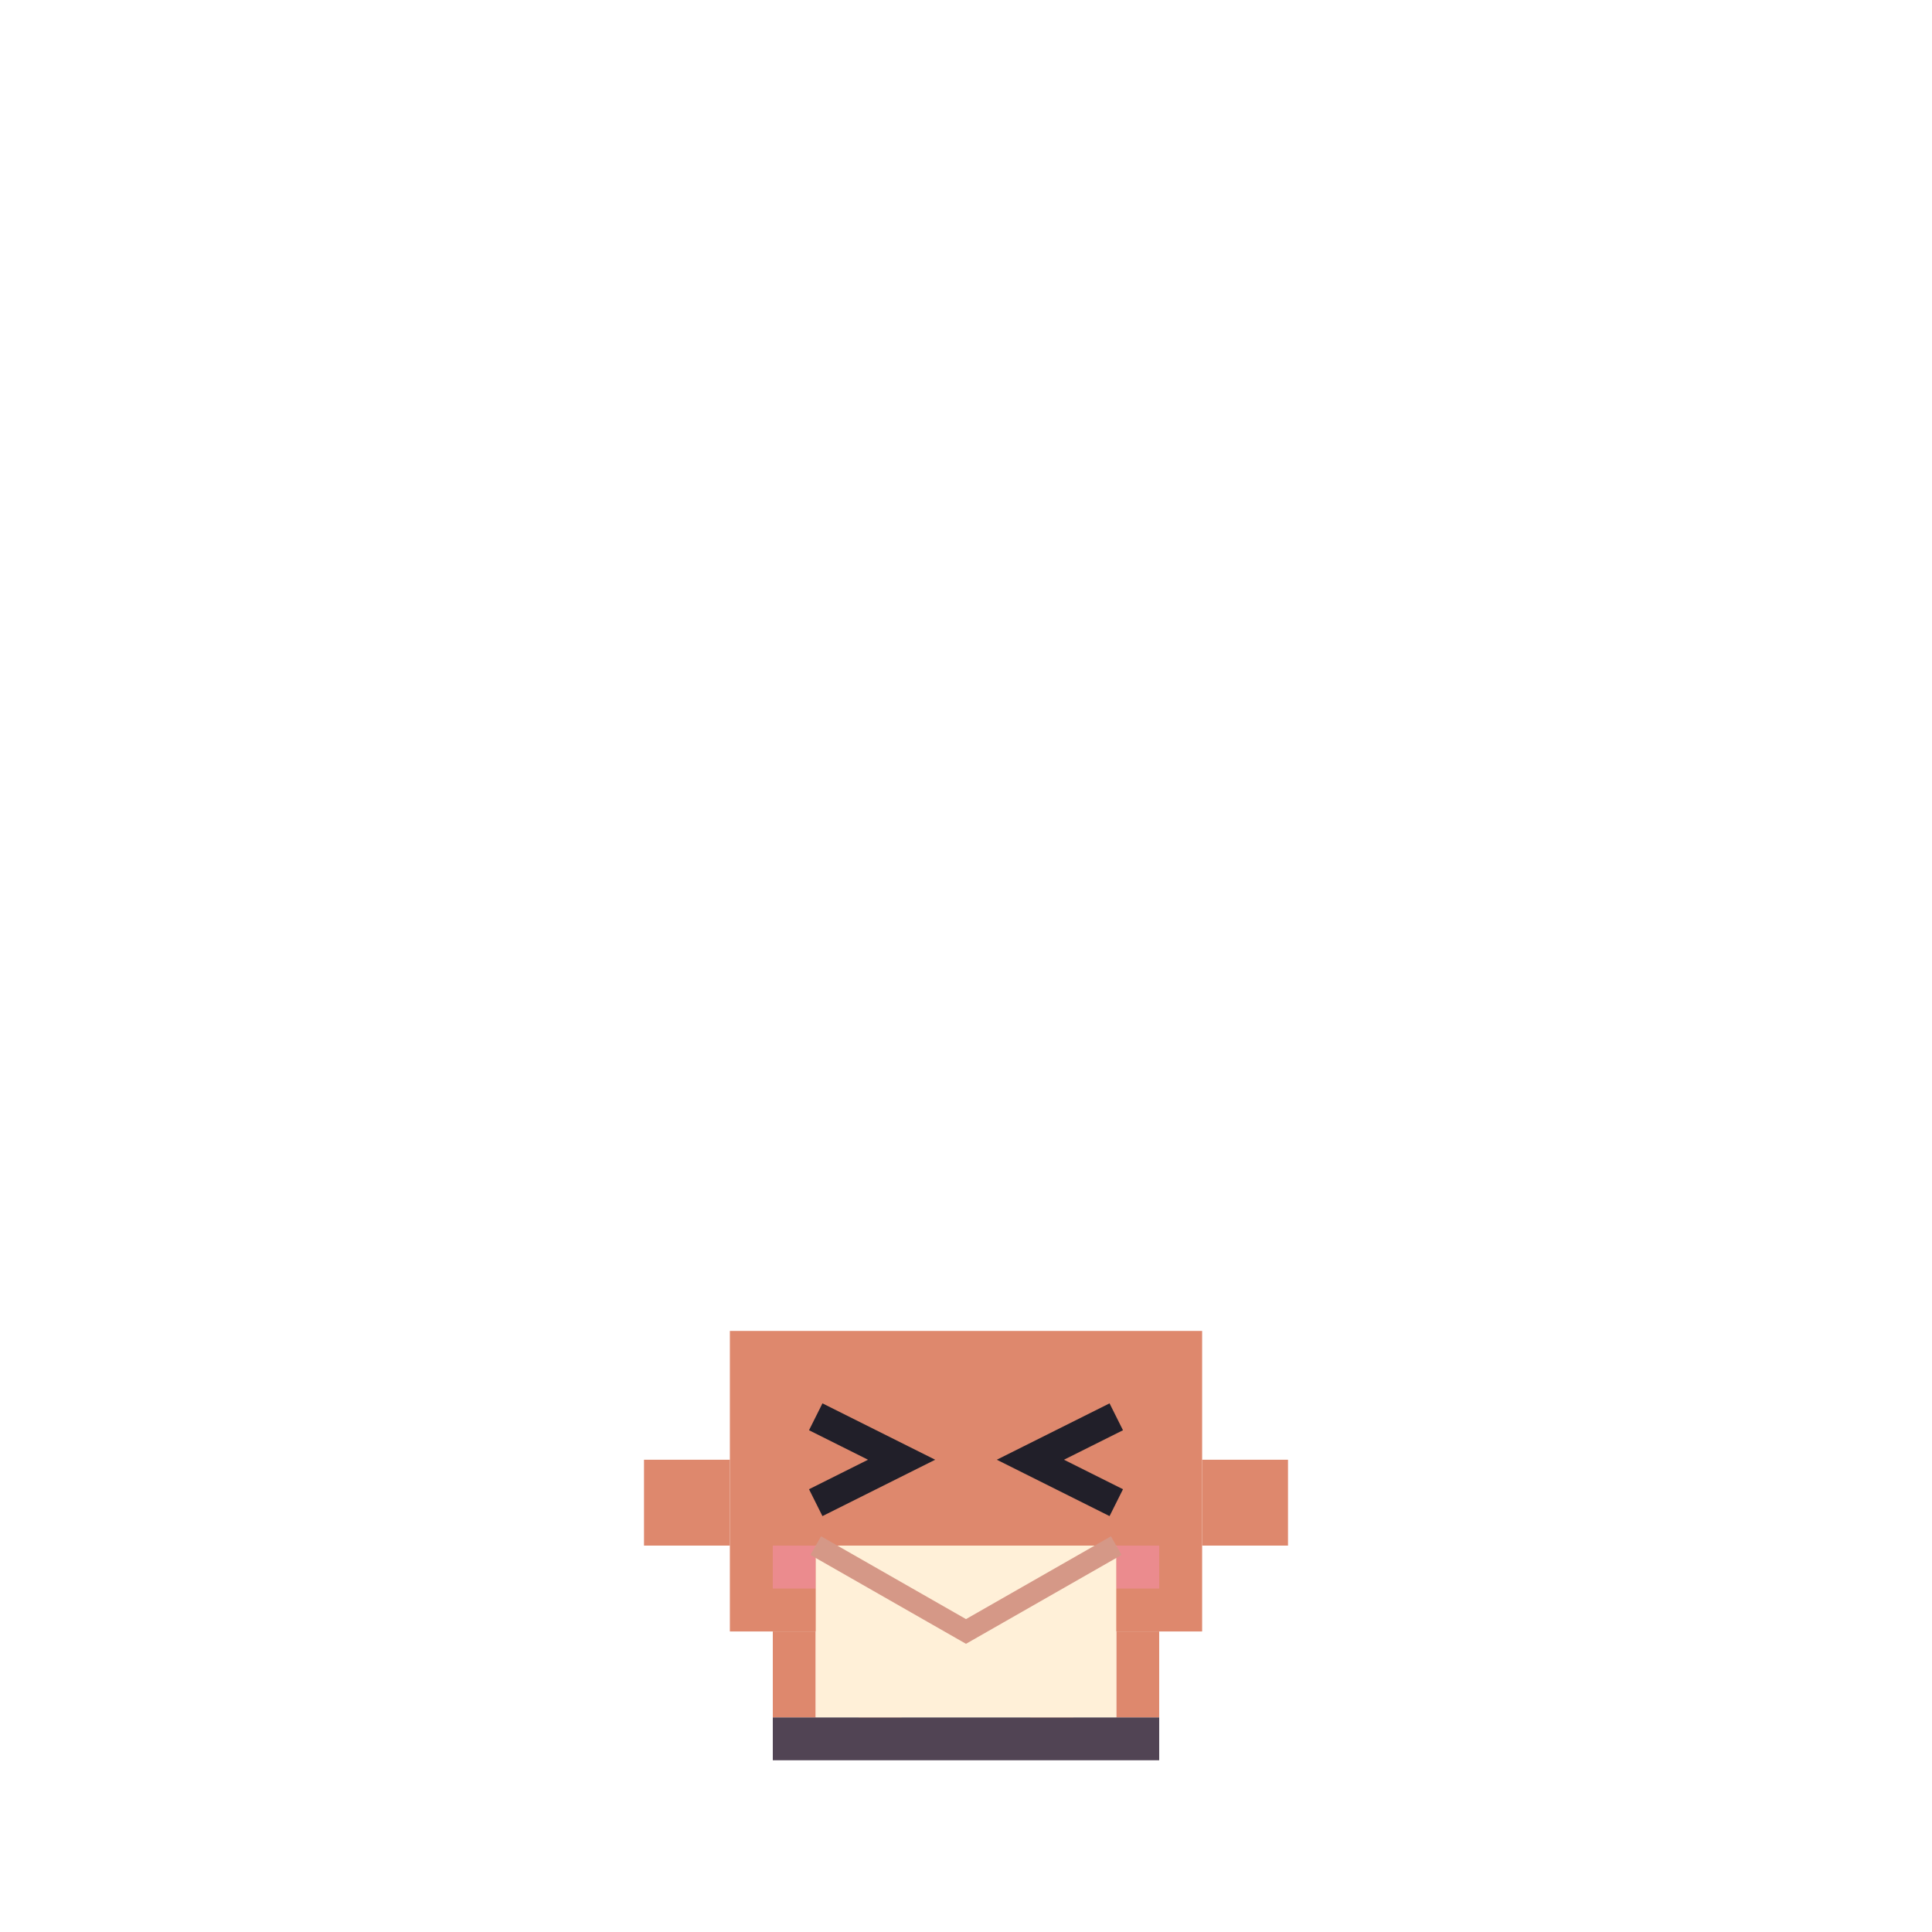
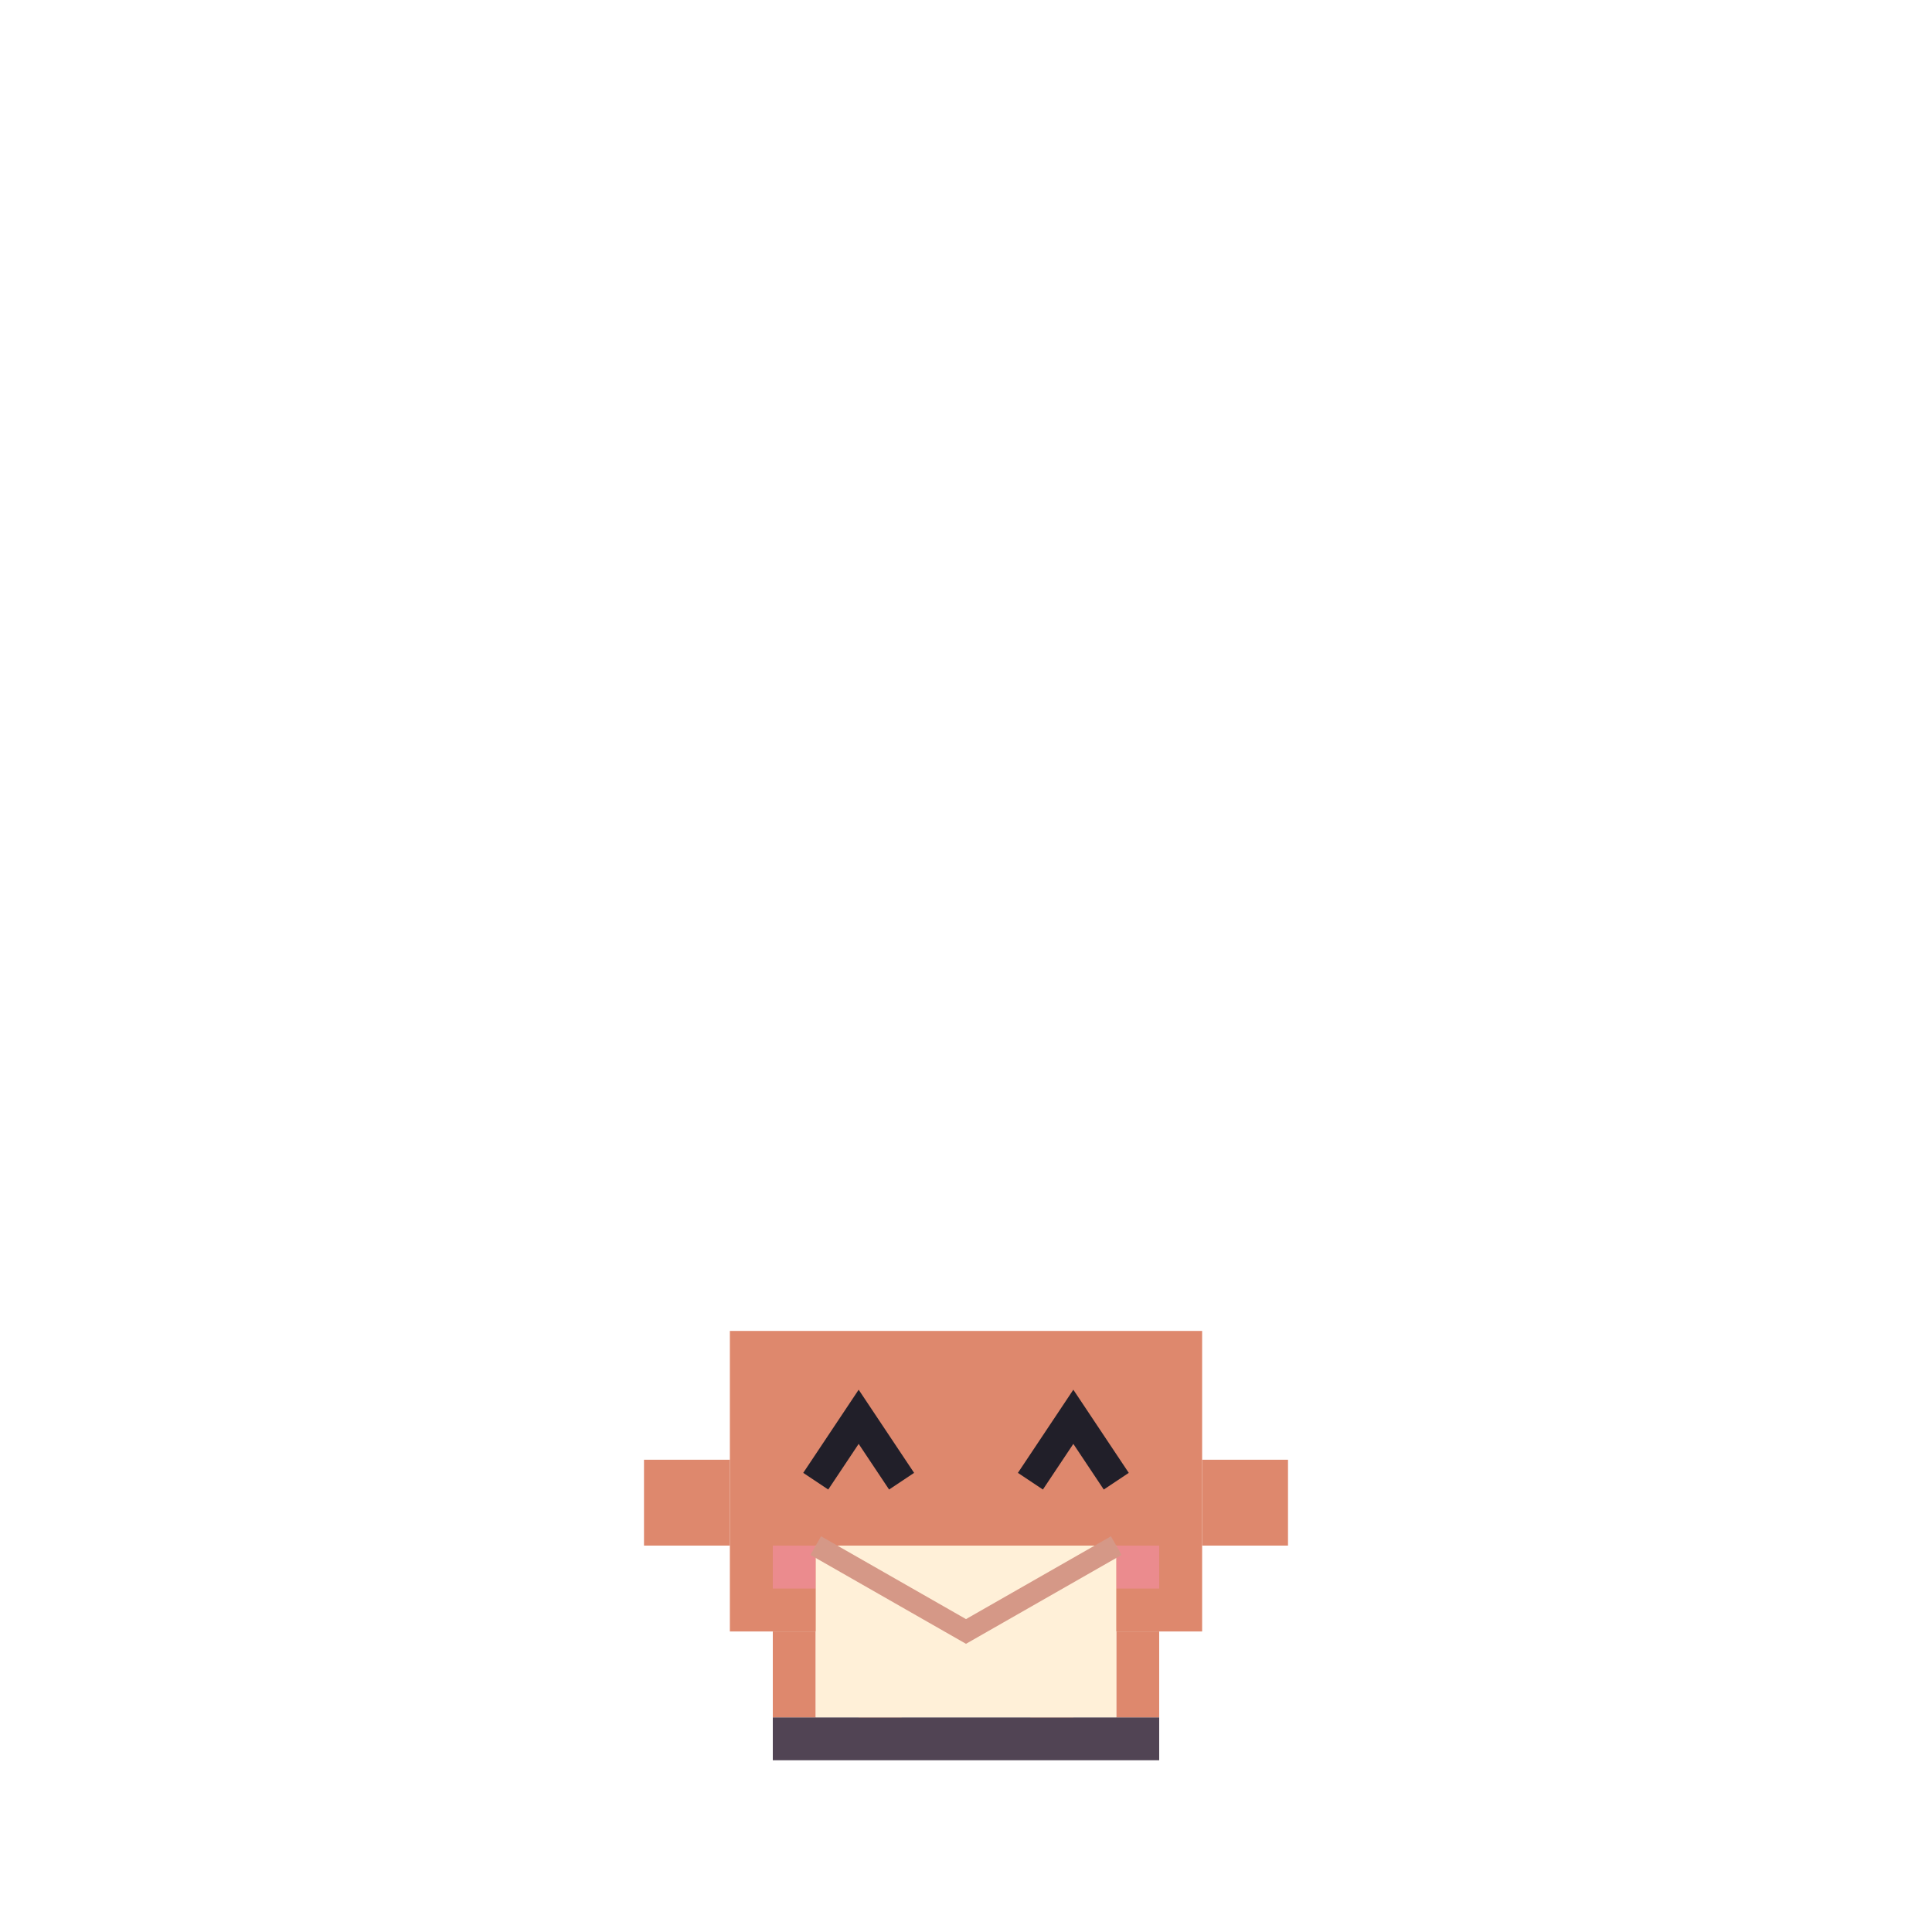
<svg xmlns="http://www.w3.org/2000/svg" viewBox="-15 -25 45 45" width="500" height="500">
  <style>.body{transform-box:view-box;transform-origin:7.5px 15px;transform:translate(0px,0px) rotate(0deg) scale(1,1);animation:body 5s infinite cubic-bezier(.45,0,.55,1)}@keyframes body{0%{transform:translate(0px,0px) rotate(0deg) scale(1,1)}10%{transform:translate(0px,-1px) rotate(0deg) scale(0.97,1.03);animation-timing-function:cubic-bezier(.64,0,.78,0)}16%{transform:translate(0px,0px) rotate(0deg) scale(1.04,0.96);animation-timing-function:cubic-bezier(.22,1,.36,1)}28%{transform:translate(0px,0px) rotate(4deg) scale(1,1)}42%{transform:translate(0px,0px) rotate(-4deg) scale(1,1)}56%{transform:translate(0px,0px) rotate(3.5deg) scale(1,1)}70%{transform:translate(0px,0px) rotate(-3.5deg) scale(1,1)}80%{transform:translate(0px,0px) rotate(0deg) scale(1,1)}88%{transform:translate(0px,-0.6px) rotate(0deg) scale(1,1)}94%{transform:translate(0px,0px) rotate(0deg) scale(1,1)}100%{transform:translate(0px,0px) rotate(0deg) scale(1,1)}}.left{transform-box:fill-box;transform-origin:100% 50%;transform:translate(0px,0px) rotate(0deg) scale(1,1);animation:left 5s infinite cubic-bezier(.45,0,.55,1)}@keyframes left{0%{transform:translate(0px,0px) rotate(0deg) scale(1,1)}12%{transform:translate(3px,1px) rotate(0deg) scale(1,1)}40%{transform:translate(3px,0.6px) rotate(0deg) scale(1,1)}60%{transform:translate(3px,1px) rotate(0deg) scale(1,1)}84%{transform:translate(3px,1px) rotate(0deg) scale(1,1);animation-timing-function:cubic-bezier(.64,0,.78,0)}94%{transform:translate(0px,0px) rotate(0deg) scale(1,1)}100%{transform:translate(0px,0px) rotate(0deg) scale(1,1)}}.right{transform-box:fill-box;transform-origin:0% 50%;transform:translate(0px,0px) rotate(0deg) scale(1,1);animation:right 5s infinite cubic-bezier(.45,0,.55,1)}@keyframes right{0%{transform:translate(0px,0px) rotate(0deg) scale(1,1)}12%{transform:translate(-3px,1px) rotate(0deg) scale(1,1)}40%{transform:translate(-3px,0.6px) rotate(0deg) scale(1,1)}60%{transform:translate(-3px,1px) rotate(0deg) scale(1,1)}84%{transform:translate(-3px,1px) rotate(0deg) scale(1,1);animation-timing-function:cubic-bezier(.64,0,.78,0)}94%{transform:translate(0px,0px) rotate(0deg) scale(1,1)}100%{transform:translate(0px,0px) rotate(0deg) scale(1,1)}}.feet{transform-box:fill-box;transform-origin:50% 100%;transform:translate(0,0) rotate(0deg) scale(1);animation:feet 5s infinite ease-in-out}@keyframes feet{0%,100%{transform:translate(0,0) rotate(0deg) scale(1)}}.prop{transform-box:fill-box;transform-origin:50% 50%;animation:prop 5s infinite cubic-bezier(.45,0,.55,1)}@keyframes prop{0%,100%{opacity:1}}</style>
  <rect x="3" y="15" width="9" height="1" fill="#514454" />
  <g id="accessory-anchor" class="body">
    <g fill="#DE886D">
      <g class="feet">
        <rect x="3" y="13" width="1" height="2" />
        <rect x="5" y="13" width="1" height="2" />
        <rect x="9" y="13" width="1" height="2" />
        <rect x="11" y="13" width="1" height="2" />
      </g>
      <rect x="2" y="6" width="11" height="7" />
      <g class="left">
        <rect x="0" y="9" width="2" height="2" />
      </g>
      <g class="right">
        <rect x="13" y="9" width="2" height="2" />
      </g>
    </g>
-     <path d="M4 8l2 1l-2 1M11 8l-2 1l2 1" fill="none" stroke="#211F29" stroke-width="0.7" />
+     <path d="M4 9.5l1-1.5l1 1.5M9 9.5l1-1.5l1 1.5" fill="none" stroke="#211F29" stroke-width="0.7" />
    <g class="blush" opacity=".65">
      <rect x="3" y="11" width="1" height="1" fill="#F28E9F" />
      <rect x="11" y="11" width="1" height="1" fill="#F28E9F" />
    </g>
  </g>
  <g>
    <rect x="4" y="11" width="7" height="4" fill="#FFF0D8" />
    <path d="M4 11l3.5 2L11 11" fill="none" stroke="#D59887" stroke-width=".5" />
  </g>
</svg>
